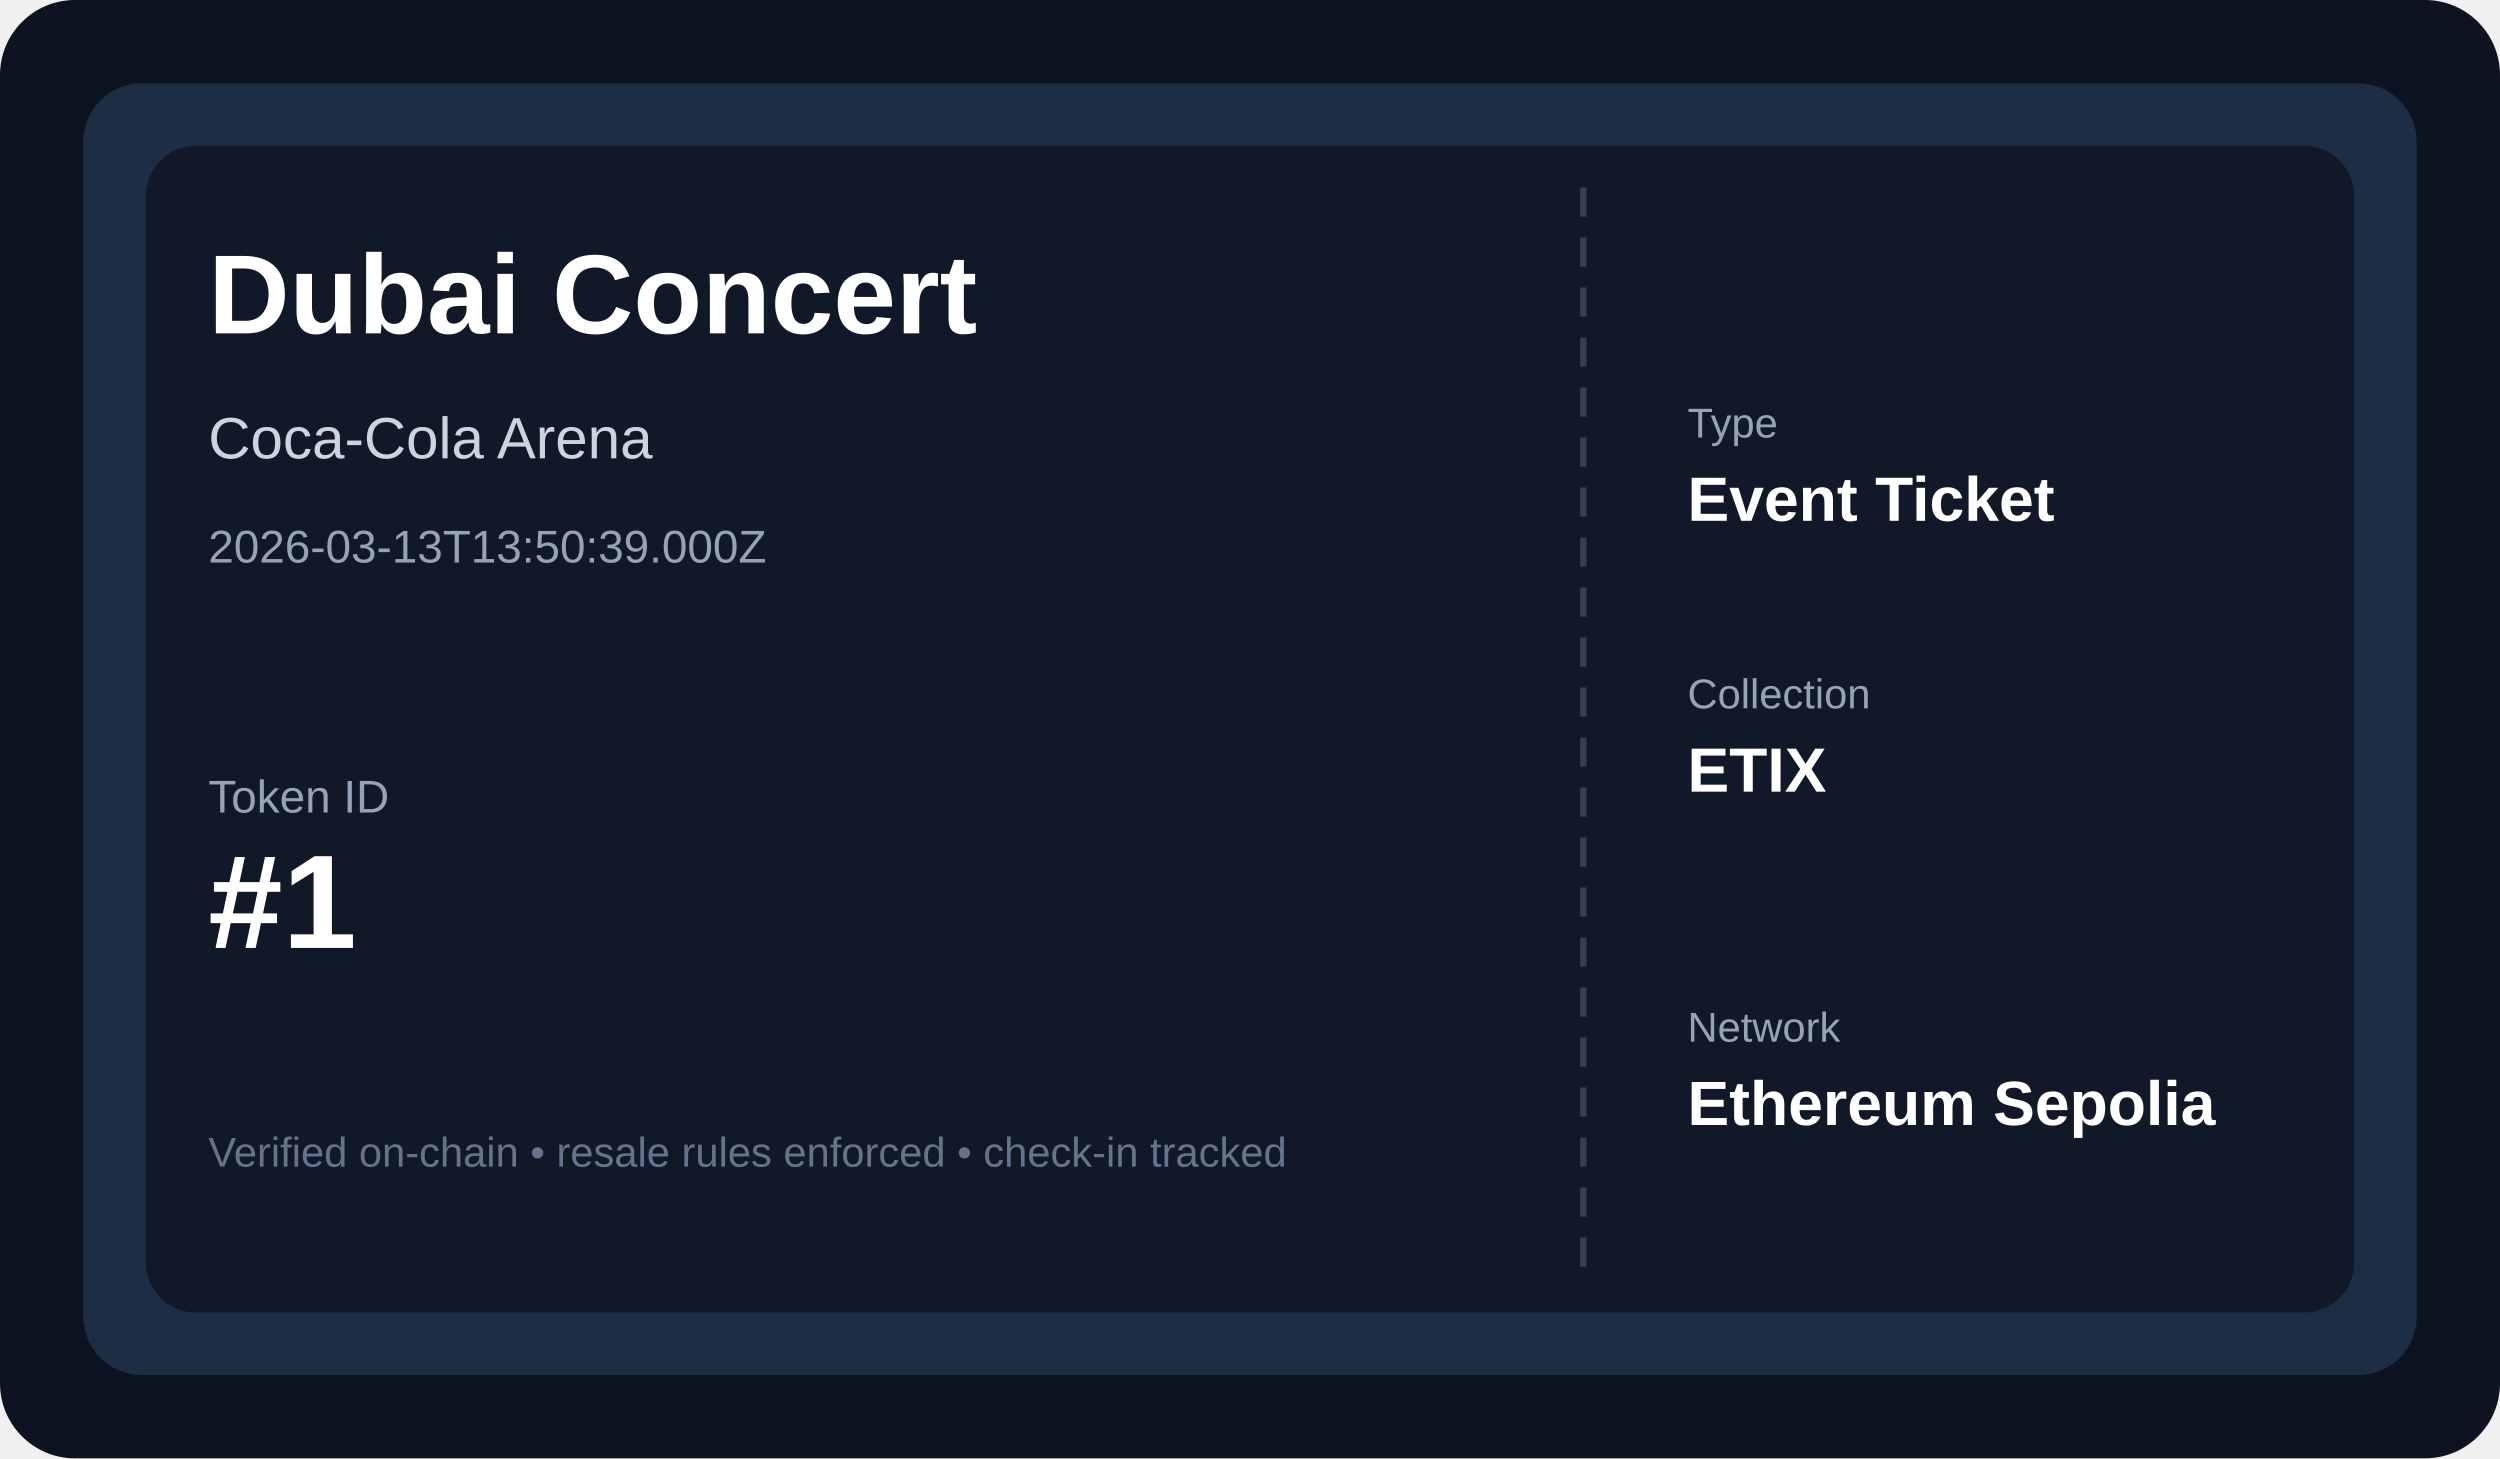
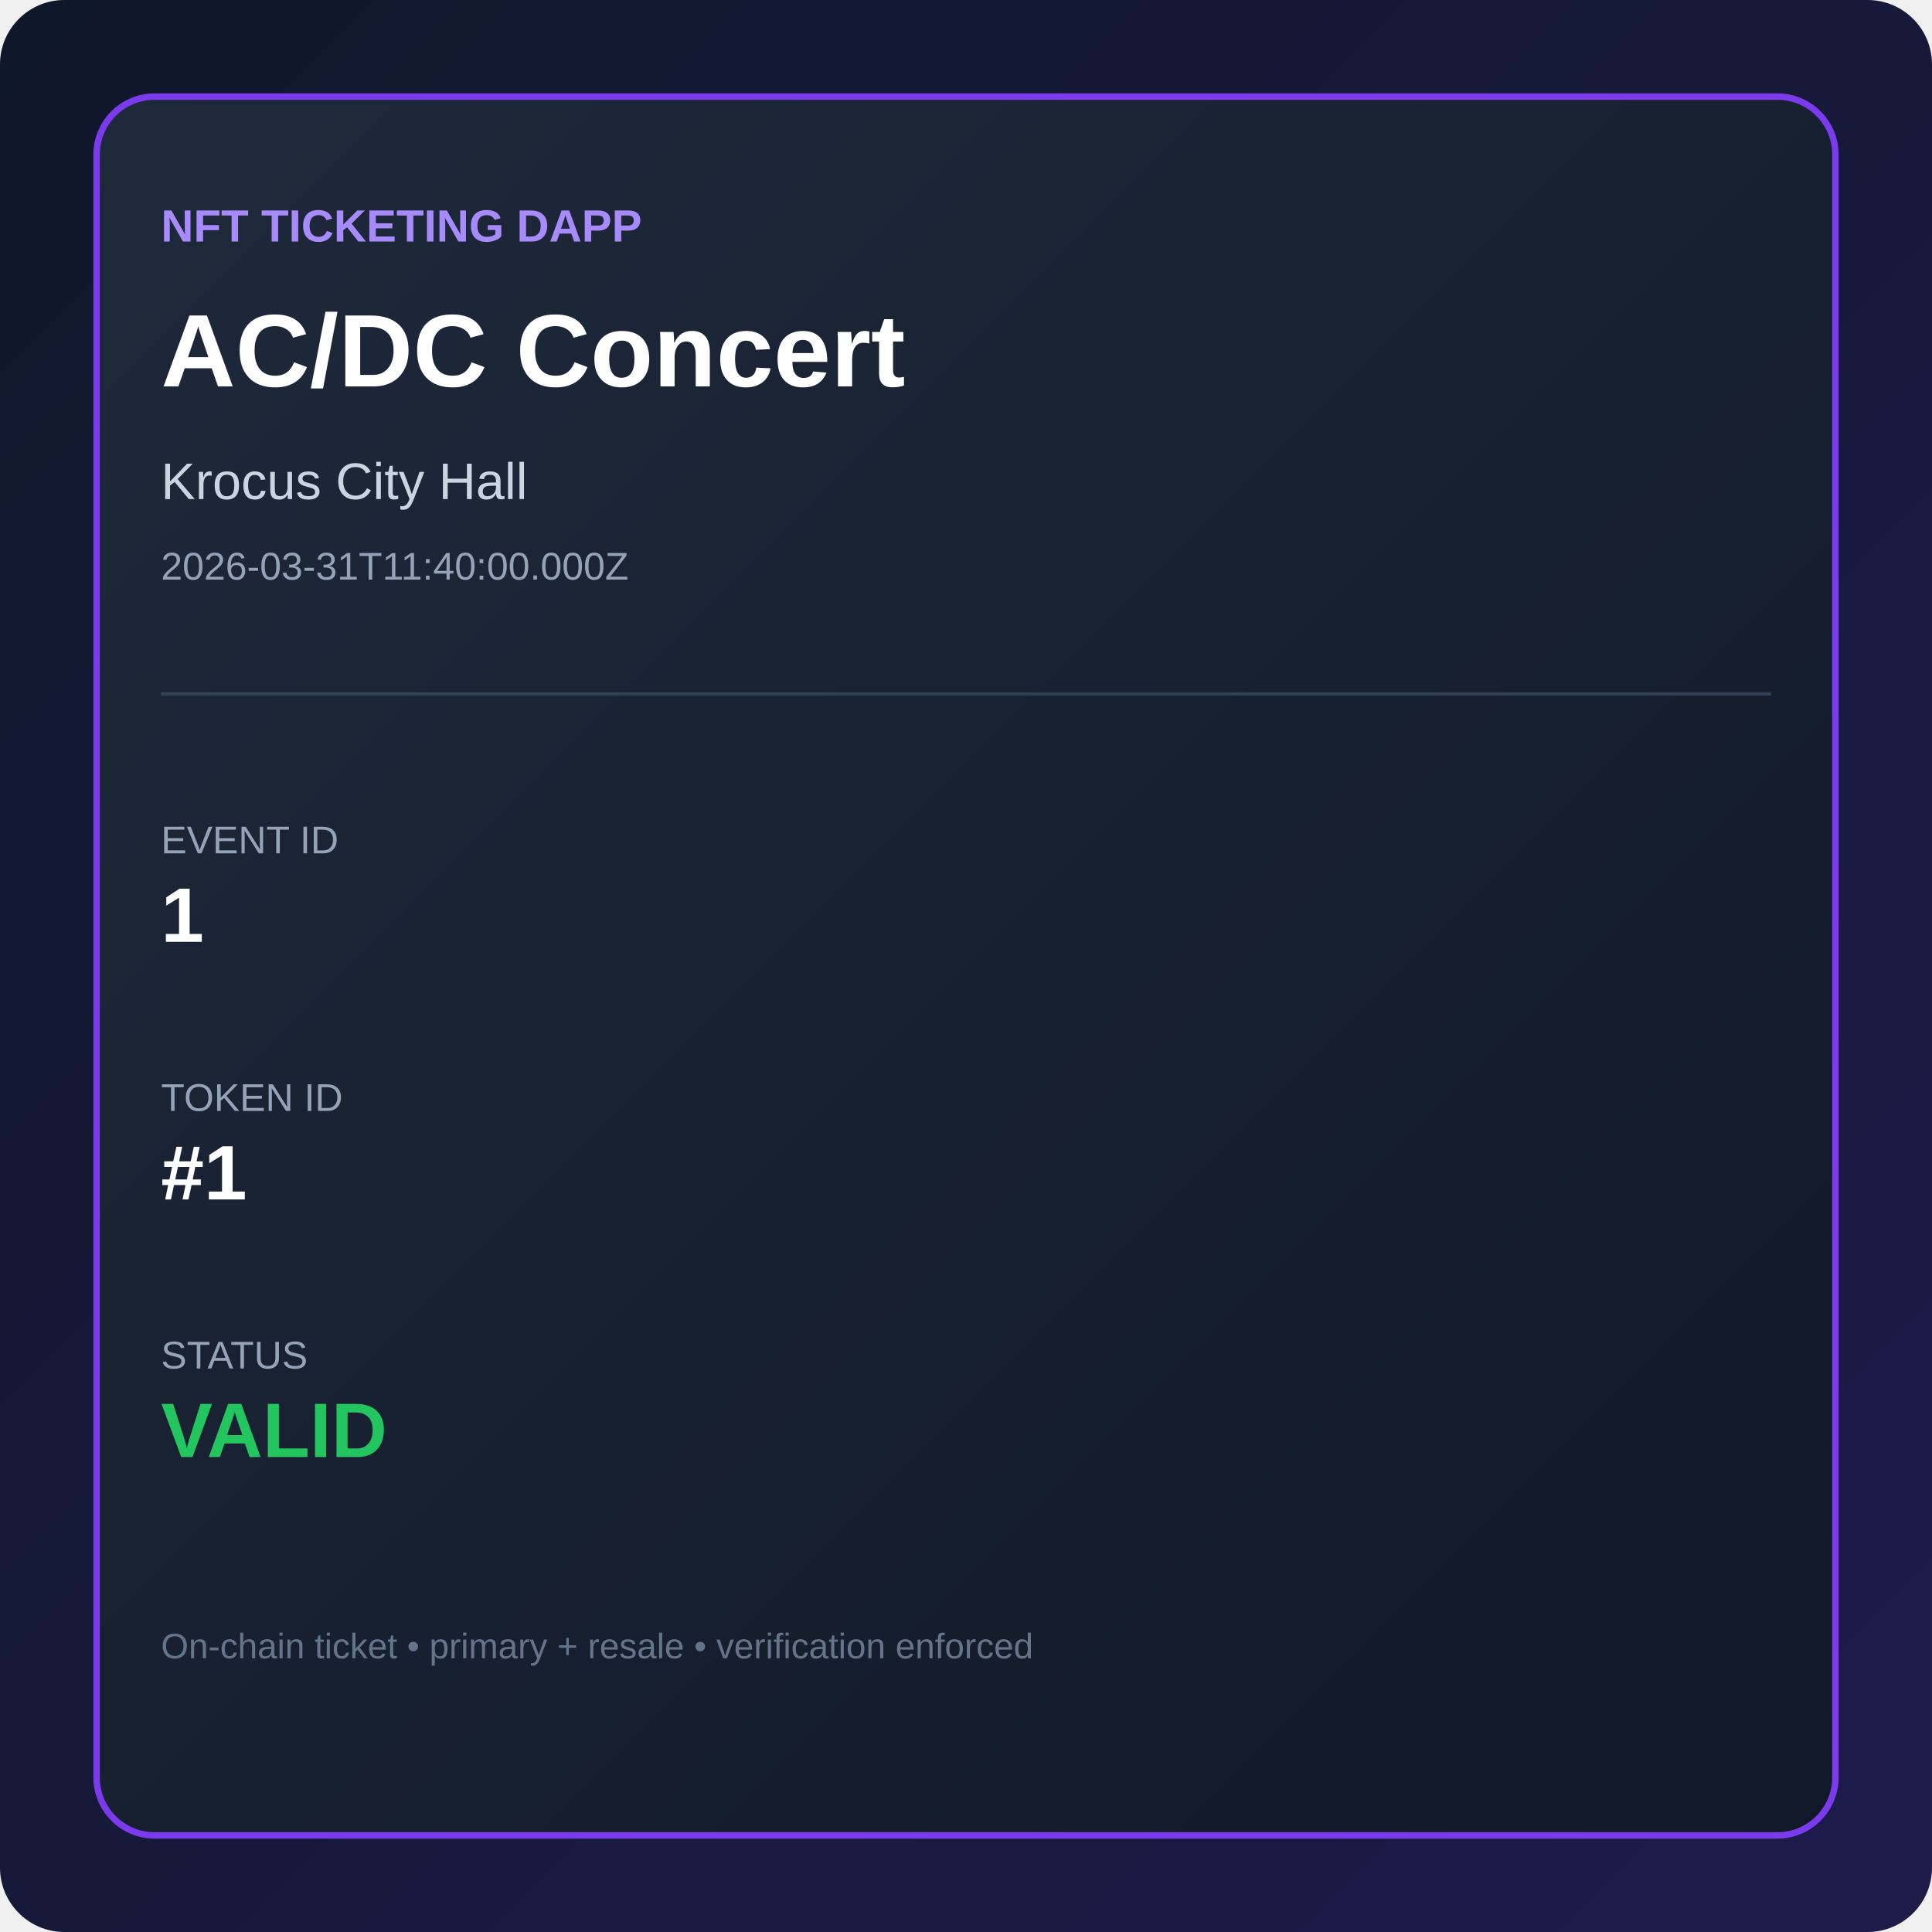
- <svg xmlns="http://www.w3.org/2000/svg" width="1200" height="700" viewBox="0 0 1200 700">
-   <rect width="1200" height="700" rx="36" fill="#0d1321" />
-   <rect x="40" y="40" width="1120" height="620" rx="28" fill="#1d2d44" />
-   <rect x="70" y="70" width="1060" height="560" rx="24" fill="#111827" />
-   <text x="100" y="160" fill="#ffffff" font-size="54" font-family="Arial, sans-serif" font-weight="700">Dubai Concert</text>
-   <text x="100" y="220" fill="#cbd5e1" font-size="28" font-family="Arial, sans-serif">Coca-Cola Arena</text>
-   <text x="100" y="270" fill="#94a3b8" font-size="22" font-family="Arial, sans-serif">2026-03-13T13:50:39.000Z</text>
-   <line x1="760" y1="90" x2="760" y2="610" stroke="#334155" stroke-width="3" stroke-dasharray="14 10" />
-   <text x="100" y="390" fill="#94a3b8" font-size="22" font-family="Arial, sans-serif">Token ID</text>
-   <text x="100" y="455" fill="#ffffff" font-size="64" font-family="Arial, sans-serif" font-weight="700">#1</text>
-   <text x="100" y="560" fill="#64748b" font-size="20" font-family="Arial, sans-serif">Verified on-chain • resale rules enforced • check-in tracked</text>
-   <text x="810" y="210" fill="#94a3b8" font-size="20" font-family="Arial, sans-serif">Type</text>
-   <text x="810" y="250" fill="#ffffff" font-size="30" font-family="Arial, sans-serif" font-weight="700">Event Ticket</text>
-   <text x="810" y="340" fill="#94a3b8" font-size="20" font-family="Arial, sans-serif">Collection</text>
-   <text x="810" y="380" fill="#ffffff" font-size="30" font-family="Arial, sans-serif" font-weight="700">ETIX</text>
-   <text x="810" y="500" fill="#94a3b8" font-size="20" font-family="Arial, sans-serif">Network</text>
-   <text x="810" y="540" fill="#ffffff" font-size="30" font-family="Arial, sans-serif" font-weight="700">Ethereum Sepolia</text>
+ <svg xmlns="http://www.w3.org/2000/svg" width="1200" height="1200" viewBox="0 0 1200 1200">
+   <defs>
+     <linearGradient id="bg" x1="0" y1="0" x2="1" y2="1">
+       <stop offset="0%" stop-color="#0f172a" />
+       <stop offset="100%" stop-color="#1e1b4b" />
+     </linearGradient>
+     <linearGradient id="panel" x1="0" y1="0" x2="1" y2="1">
+       <stop offset="0%" stop-color="#1e293b" />
+       <stop offset="100%" stop-color="#111827" />
+     </linearGradient>
+   </defs>
+   <rect width="1200" height="1200" rx="40" fill="url(#bg)" />
+   <rect x="60" y="60" width="1080" height="1080" rx="36" fill="url(#panel)" stroke="#7c3aed" stroke-width="4" />
+   <text x="100" y="150" fill="#a78bfa" font-size="28" font-family="Arial, sans-serif" font-weight="700">NFT TICKETING DAPP</text>
+   <text x="100" y="240" fill="#ffffff" font-size="64" font-family="Arial, sans-serif" font-weight="700">AC/DC Concert</text>
+   <text x="100" y="310" fill="#cbd5e1" font-size="32" font-family="Arial, sans-serif">Krocus City Hall</text>
+   <text x="100" y="360" fill="#94a3b8" font-size="24" font-family="Arial, sans-serif">2026-03-31T11:40:00.000Z</text>
+   <rect x="100" y="430" width="1000" height="2" fill="#334155" />
+   <text x="100" y="530" fill="#94a3b8" font-size="24" font-family="Arial, sans-serif">EVENT ID</text>
+   <text x="100" y="585" fill="#ffffff" font-size="48" font-family="Arial, sans-serif" font-weight="700">1</text>
+   <text x="100" y="690" fill="#94a3b8" font-size="24" font-family="Arial, sans-serif">TOKEN ID</text>
+   <text x="100" y="745" fill="#ffffff" font-size="48" font-family="Arial, sans-serif" font-weight="700">#1</text>
+   <text x="100" y="850" fill="#94a3b8" font-size="24" font-family="Arial, sans-serif">STATUS</text>
+   <text x="100" y="905" fill="#22c55e" font-size="48" font-family="Arial, sans-serif" font-weight="700">VALID</text>
+   <text x="100" y="1030" fill="#64748b" font-size="22" font-family="Arial, sans-serif">
+     On-chain ticket • primary + resale • verification enforced
+   </text>
</svg>
